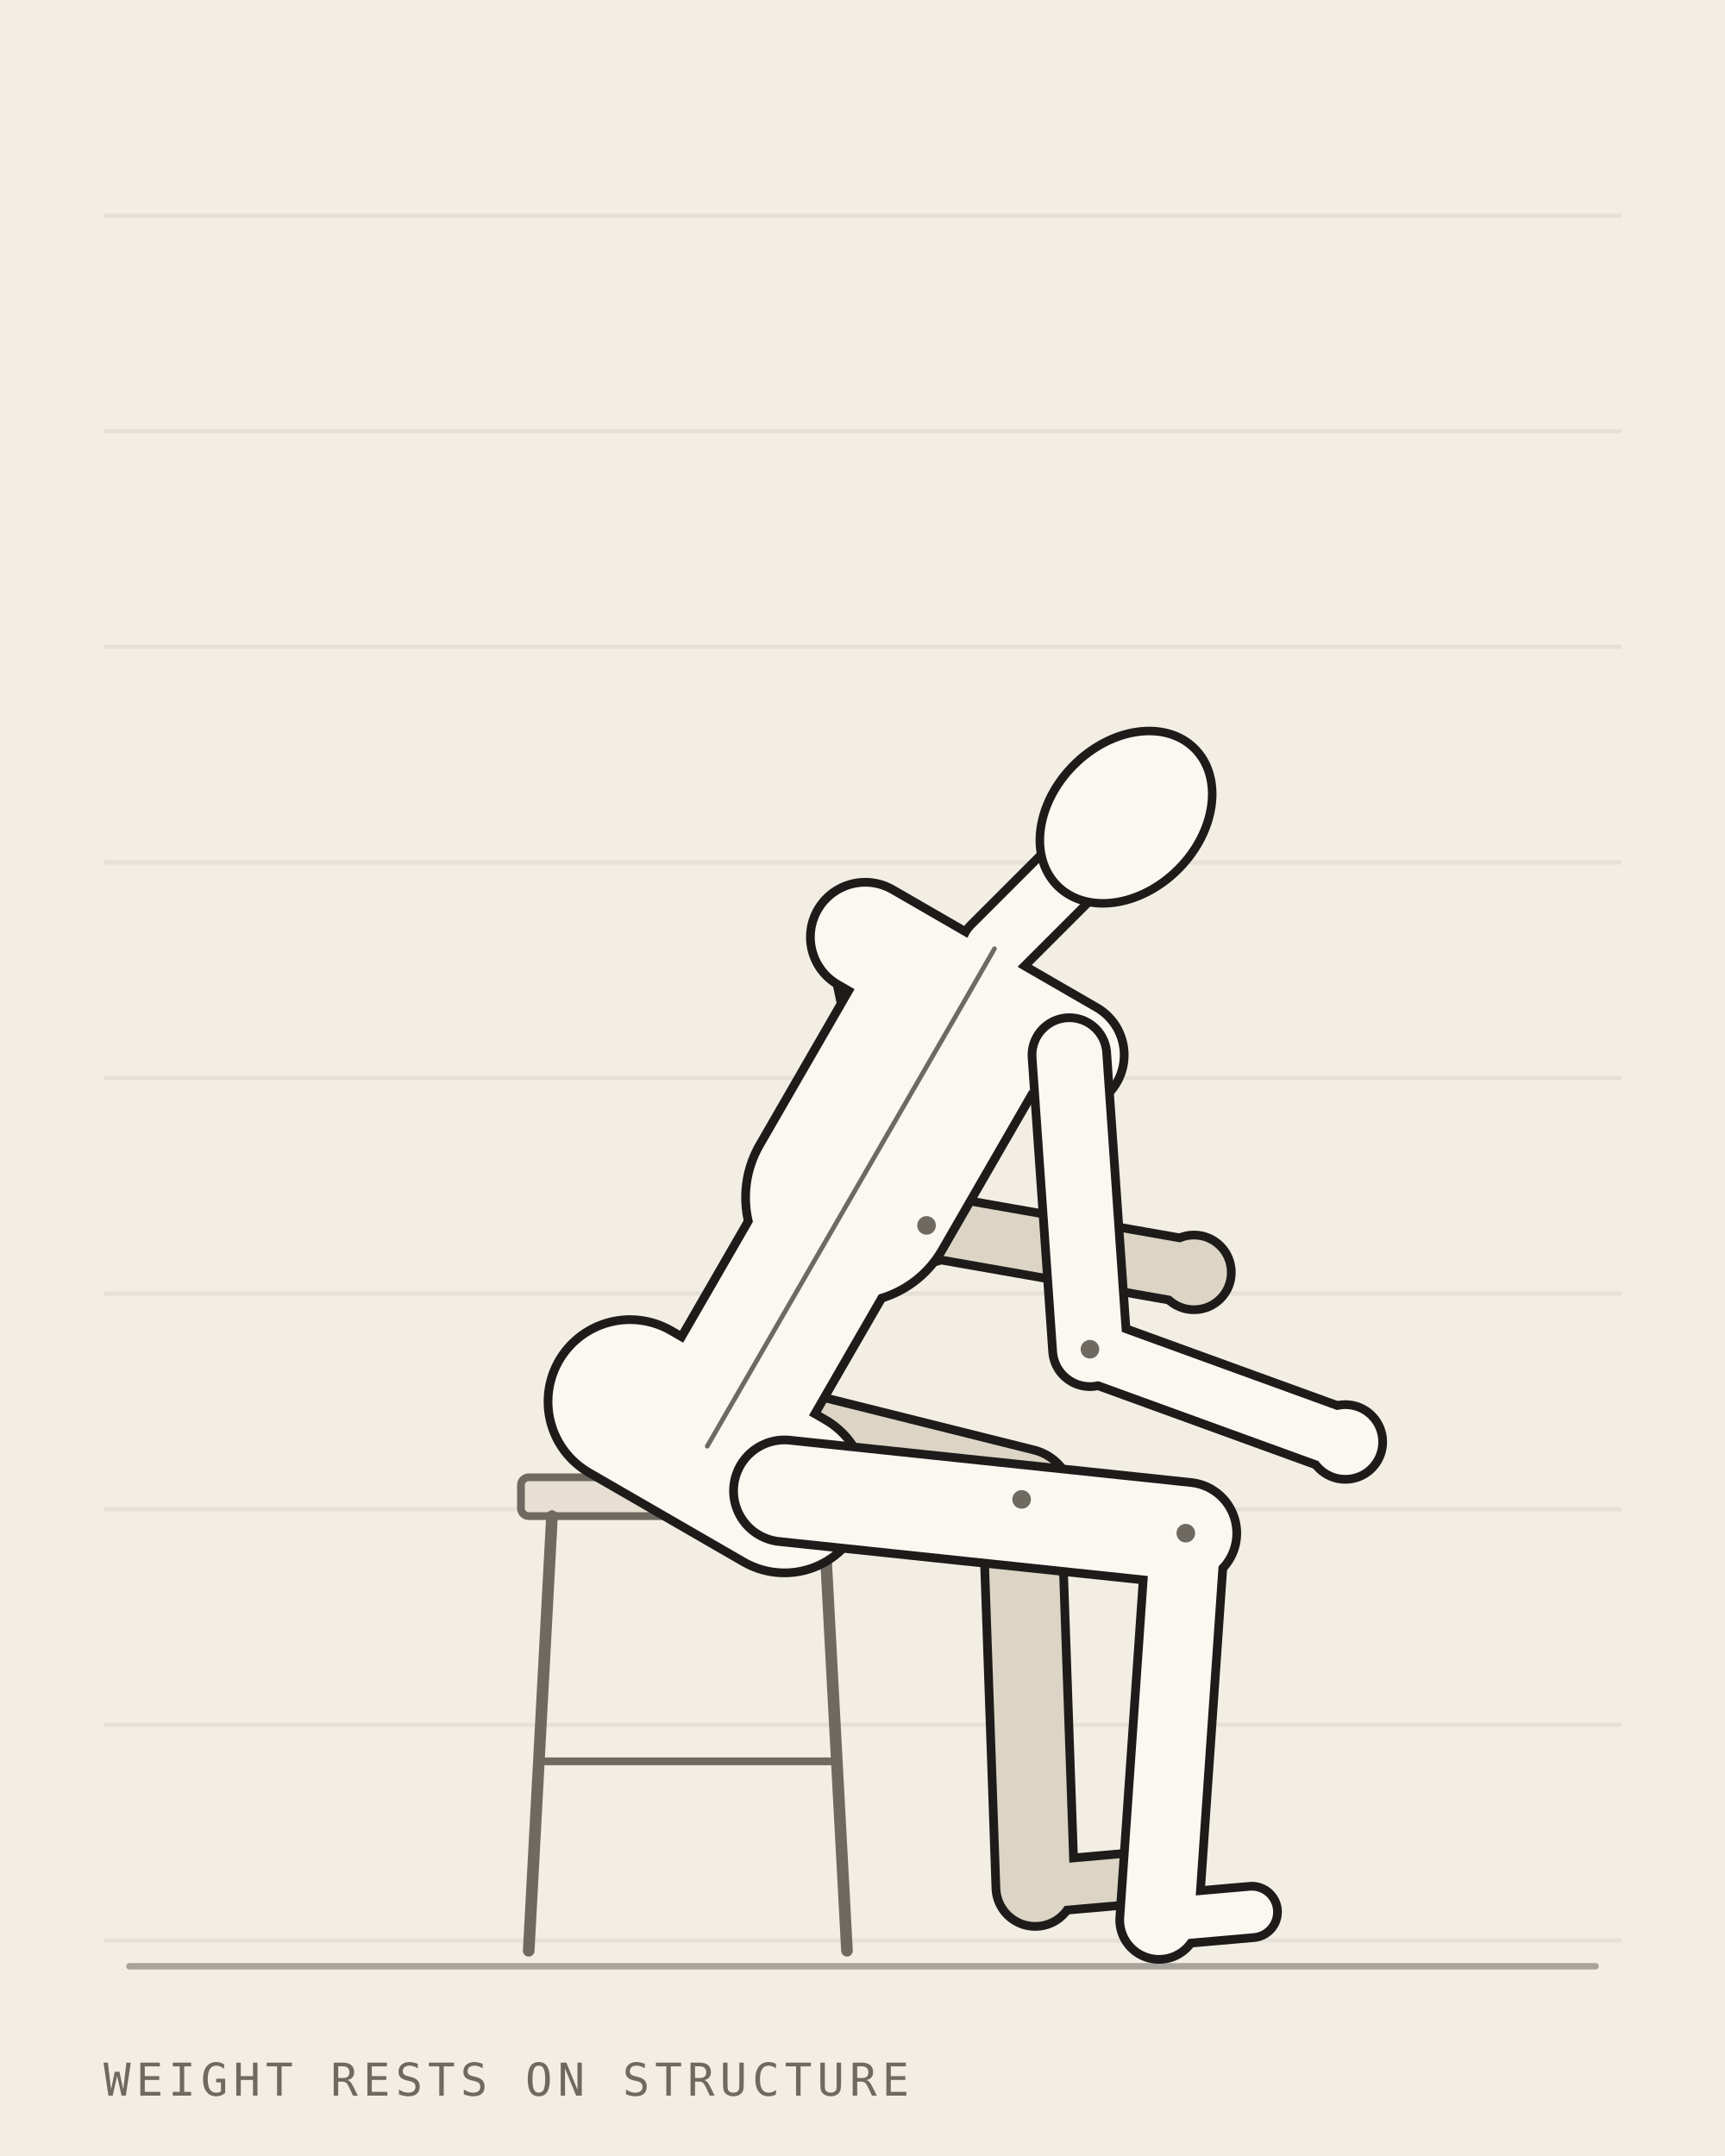
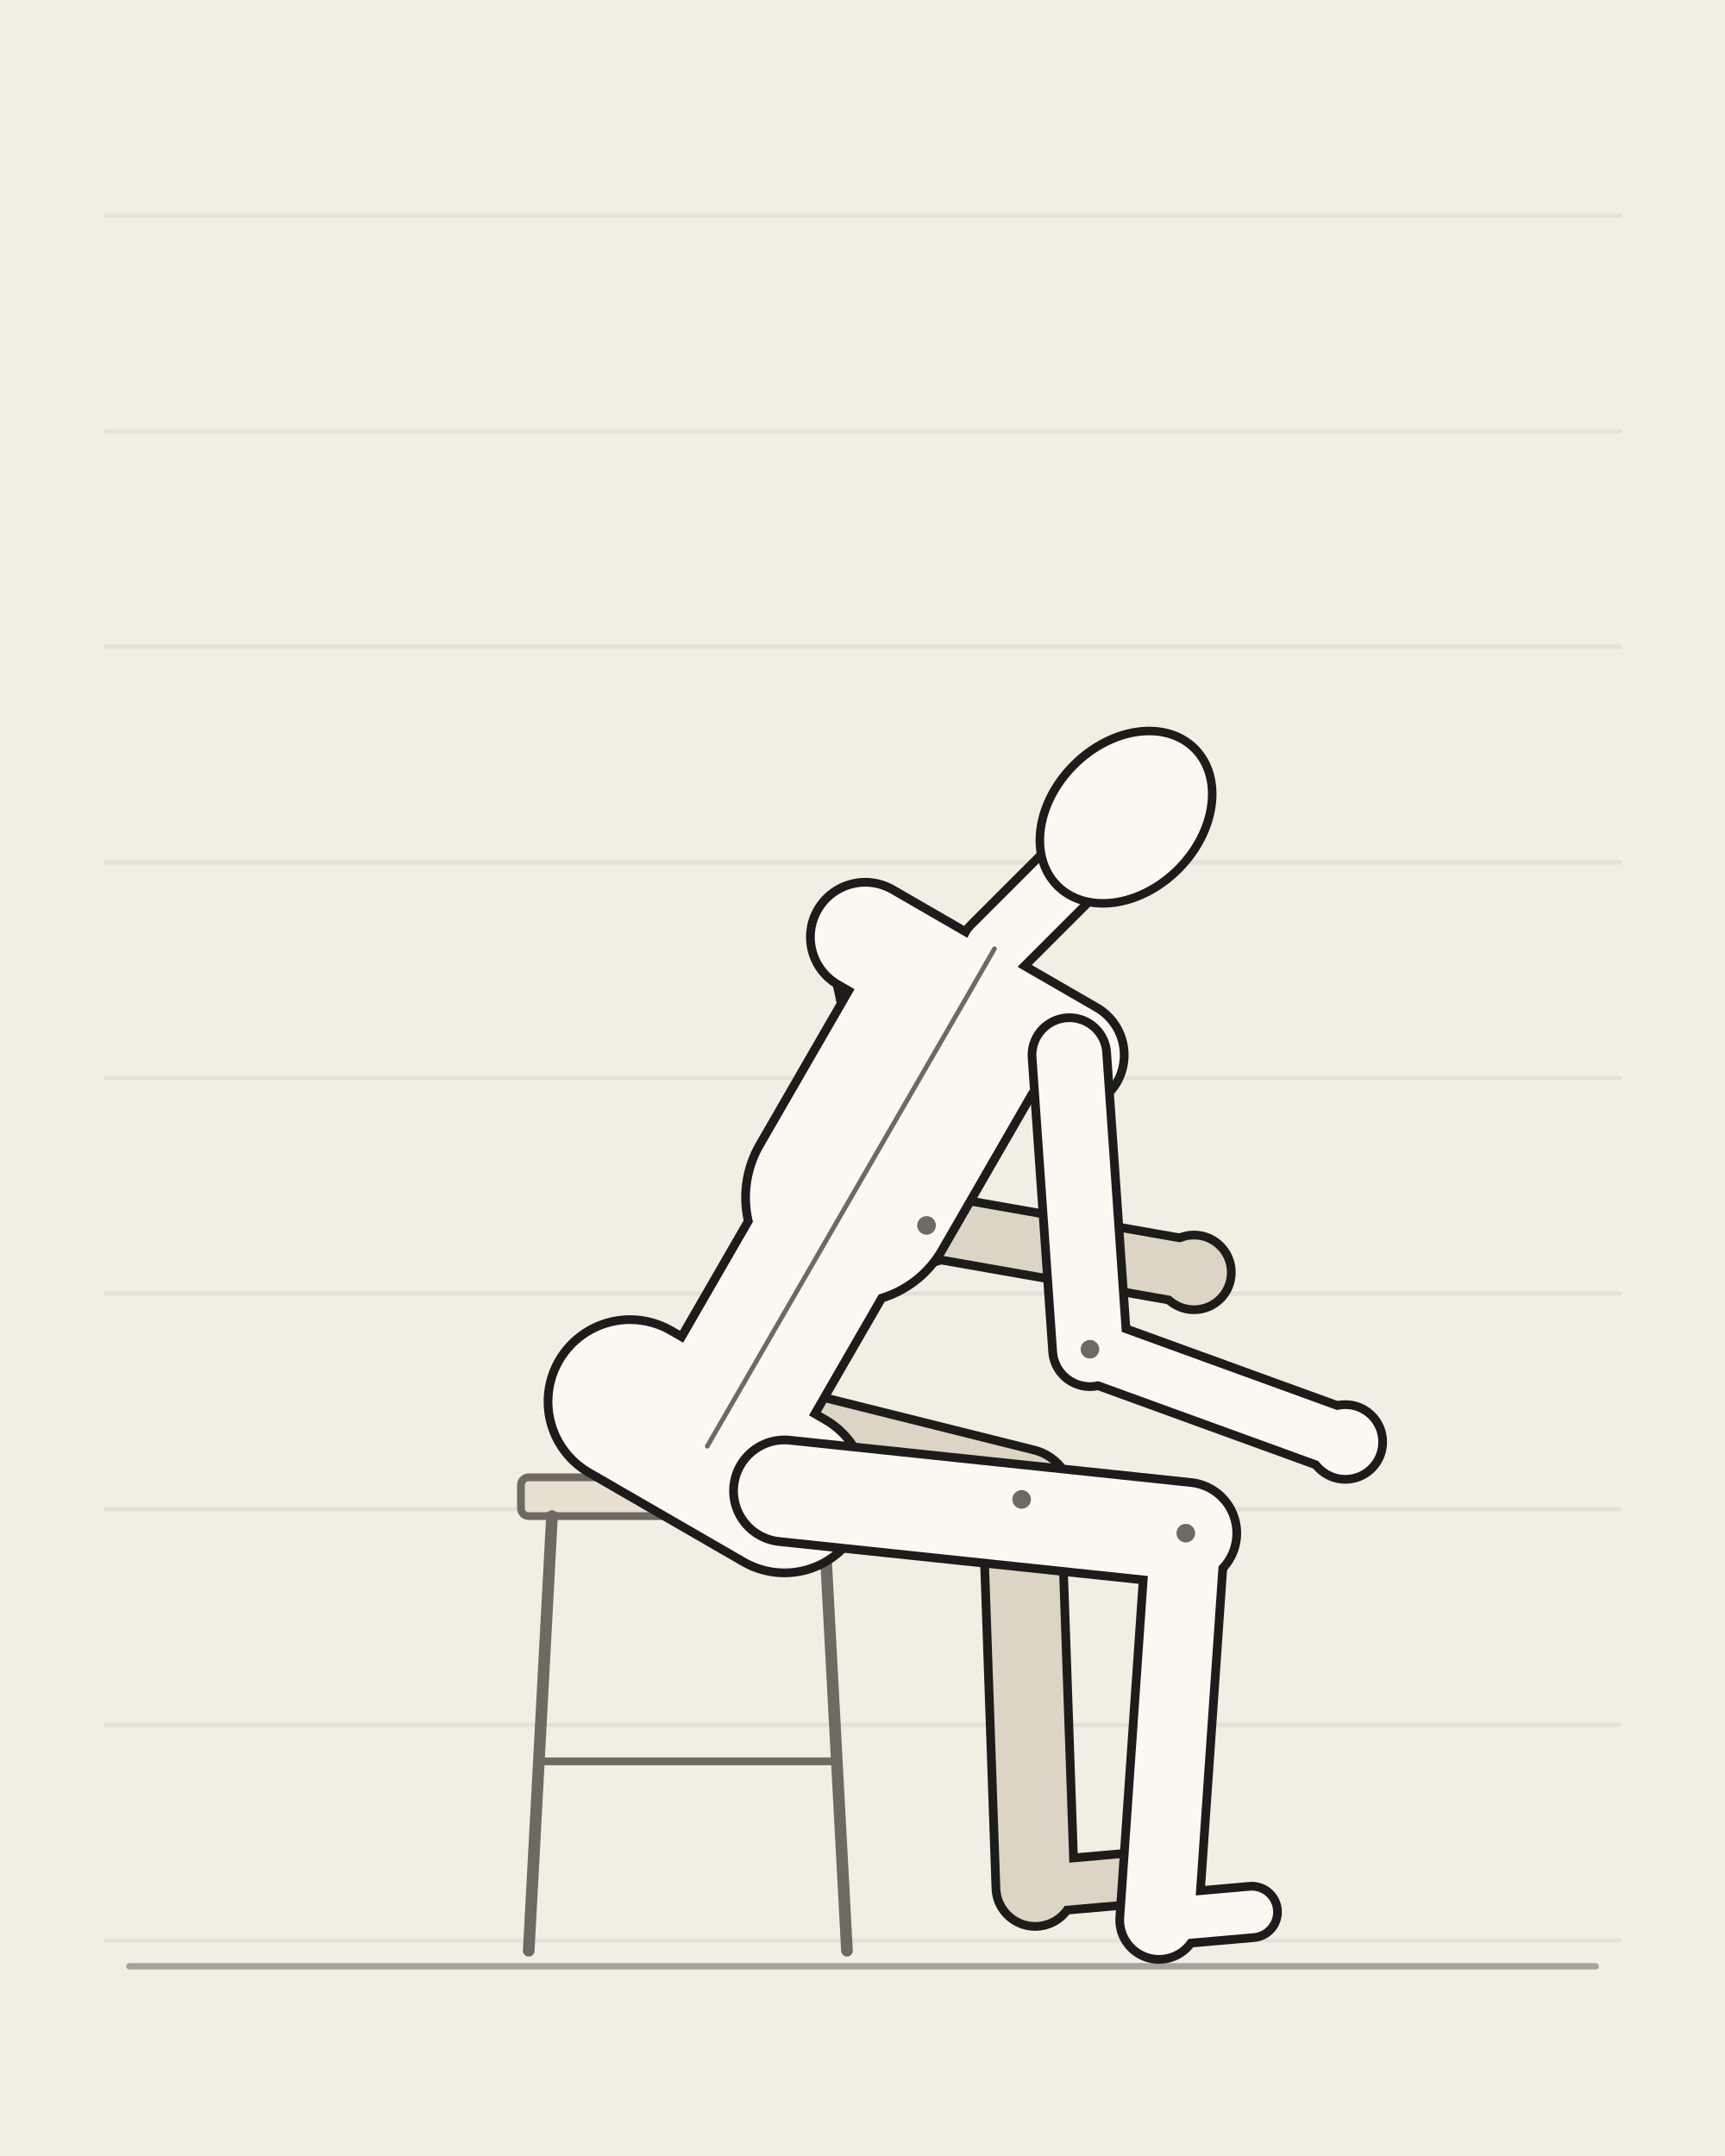
<svg xmlns="http://www.w3.org/2000/svg" viewBox="0 0 400 500" width="400" height="500" role="img" aria-label="comfort supported">
  <rect width="400" height="500" fill="#F3EEE4" />
  <g stroke="#1D1C1A" stroke-opacity="0.06" stroke-width="1">
    <line x1="24" y1="50" x2="376" y2="50" />
    <line x1="24" y1="100" x2="376" y2="100" />
    <line x1="24" y1="150" x2="376" y2="150" />
    <line x1="24" y1="200" x2="376" y2="200" />
    <line x1="24" y1="250" x2="376" y2="250" />
    <line x1="24" y1="300" x2="376" y2="300" />
    <line x1="24" y1="350" x2="376" y2="350" />
    <line x1="24" y1="400" x2="376" y2="400" />
    <line x1="24" y1="450" x2="376" y2="450" />
  </g>
  <line x1="30" y1="456" x2="370" y2="456" stroke="#1D1C1A" stroke-width="1.5" stroke-linecap="round" stroke-opacity="0.35" />
  <g transform="translate(200 456) scale(0.9) translate(-200 -456)">
    <rect x="112" y="330" width="86" height="10" rx="2" fill="#E7E0D2" stroke="#6E6A62" stroke-width="2" />
    <line x1="120" y1="340" x2="114" y2="452" stroke="#6E6A62" stroke-width="3" stroke-linecap="round" />
    <line x1="190" y1="340" x2="196" y2="452" stroke="#6E6A62" stroke-width="3" stroke-linecap="round" />
    <line x1="118" y1="403.2" x2="192" y2="403.2" stroke="#6E6A62" stroke-width="2" stroke-linecap="round" />
    <line x1="140.1" y1="310.5" x2="241" y2="335.7" stroke="#1D1C1A" stroke-width="28.5" stroke-linecap="round" />
    <line x1="241" y1="335.7" x2="244.5" y2="435.6" stroke="#1D1C1A" stroke-width="22.5" stroke-linecap="round" />
    <line x1="244.5" y1="435.6" x2="268.4" y2="433.5" stroke="#1D1C1A" stroke-width="15.5" stroke-linecap="round" />
    <line x1="200.7" y1="190.8" x2="216.5" y2="265.1" stroke="#1D1C1A" stroke-width="21.5" stroke-linecap="round" />
    <line x1="216.5" y1="265.1" x2="285.4" y2="277.2" stroke="#1D1C1A" stroke-width="18.5" stroke-linecap="round" />
    <circle cx="285.4" cy="277.2" r="10.75" fill="#1D1C1A" />
    <line x1="140.1" y1="310.5" x2="241" y2="335.7" stroke="#DCD4C5" stroke-width="24" stroke-linecap="round" />
    <line x1="241" y1="335.7" x2="244.5" y2="435.6" stroke="#DCD4C5" stroke-width="18" stroke-linecap="round" />
    <line x1="244.5" y1="435.6" x2="268.4" y2="433.5" stroke="#DCD4C5" stroke-width="11" stroke-linecap="round" />
    <line x1="200.7" y1="190.8" x2="216.5" y2="265.1" stroke="#DCD4C5" stroke-width="17" stroke-linecap="round" />
    <line x1="216.5" y1="265.1" x2="285.4" y2="277.2" stroke="#DCD4C5" stroke-width="14" stroke-linecap="round" />
    <circle cx="285.4" cy="277.2" r="8.5" fill="#DCD4C5" />
    <line x1="200.7" y1="190.8" x2="253.3" y2="221.2" stroke="#1D1C1A" stroke-width="30.5" stroke-linecap="round" />
    <line x1="221" y1="216.3" x2="197" y2="257.9" stroke="#1D1C1A" stroke-width="56.5" stroke-linecap="round" />
    <line x1="197" y1="257.9" x2="160" y2="322" stroke="#1D1C1A" stroke-width="41.94" stroke-linecap="round" />
    <line x1="140.1" y1="310.5" x2="179.9" y2="333.5" stroke="#1D1C1A" stroke-width="44.5" stroke-linecap="round" />
    <line x1="234" y1="193.8" x2="262.3" y2="165.5" stroke="#1D1C1A" stroke-width="19.5" stroke-linecap="round" />
    <ellipse cx="267.9" cy="159.9" rx="19" ry="25" transform="rotate(45 267.9 159.9)" fill="#1D1C1A" stroke="#1D1C1A" stroke-width="0" />
    <line x1="200.7" y1="190.8" x2="253.3" y2="221.2" stroke="#FBF8F2" stroke-width="26" stroke-linecap="round" />
    <line x1="221" y1="216.3" x2="197" y2="257.9" stroke="#FBF8F2" stroke-width="52" stroke-linecap="round" />
    <line x1="197" y1="257.9" x2="160" y2="322" stroke="#FBF8F2" stroke-width="37.44" stroke-linecap="round" />
    <line x1="140.1" y1="310.5" x2="179.9" y2="333.5" stroke="#FBF8F2" stroke-width="40" stroke-linecap="round" />
    <line x1="234" y1="193.8" x2="262.3" y2="165.5" stroke="#FBF8F2" stroke-width="15" stroke-linecap="round" />
    <ellipse cx="267.9" cy="159.9" rx="19" ry="25" transform="rotate(45 267.9 159.9)" fill="#FBF8F2" stroke="#1D1C1A" stroke-width="2.2" />
    <line x1="179.9" y1="333.5" x2="283.3" y2="344.4" stroke="#1D1C1A" stroke-width="28.5" stroke-linecap="round" />
    <line x1="283.3" y1="344.4" x2="276.4" y2="444.1" stroke="#1D1C1A" stroke-width="22.5" stroke-linecap="round" />
    <line x1="276.4" y1="444.1" x2="300.3" y2="442" stroke="#1D1C1A" stroke-width="15.5" stroke-linecap="round" />
    <line x1="253.3" y1="221.2" x2="258.6" y2="297" stroke="#1D1C1A" stroke-width="21.5" stroke-linecap="round" />
    <line x1="258.6" y1="297" x2="324.4" y2="320.9" stroke="#1D1C1A" stroke-width="18.5" stroke-linecap="round" />
    <circle cx="324.4" cy="320.9" r="10.75" fill="#1D1C1A" />
    <line x1="179.9" y1="333.5" x2="283.3" y2="344.4" stroke="#FBF8F2" stroke-width="24" stroke-linecap="round" />
    <line x1="283.3" y1="344.4" x2="276.4" y2="444.1" stroke="#FBF8F2" stroke-width="18" stroke-linecap="round" />
    <line x1="276.4" y1="444.1" x2="300.3" y2="442" stroke="#FBF8F2" stroke-width="11" stroke-linecap="round" />
    <line x1="253.3" y1="221.2" x2="258.6" y2="297" stroke="#FBF8F2" stroke-width="17" stroke-linecap="round" />
    <line x1="258.6" y1="297" x2="324.4" y2="320.9" stroke="#FBF8F2" stroke-width="14" stroke-linecap="round" />
    <circle cx="324.4" cy="320.9" r="8.5" fill="#FBF8F2" />
    <polyline points="234,193.8 227,206 160,322" fill="none" stroke="#6E6A62" stroke-width="1.2" stroke-linecap="round" stroke-linejoin="round" />
    <circle cx="258.6" cy="297" r="2.4" fill="#6E6A62" />
    <circle cx="283.3" cy="344.4" r="2.4" fill="#6E6A62" />
    <circle cx="216.5" cy="265.1" r="2.4" fill="#6E6A62" />
    <circle cx="241" cy="335.7" r="2.4" fill="#6E6A62" />
  </g>
-   <text x="24" y="486" font-family="ui-monospace, SFMono-Regular, Menlo, monospace" font-size="10.5" letter-spacing="1.2" fill="#6E6A62">WEIGHT RESTS ON STRUCTURE</text>
</svg>
